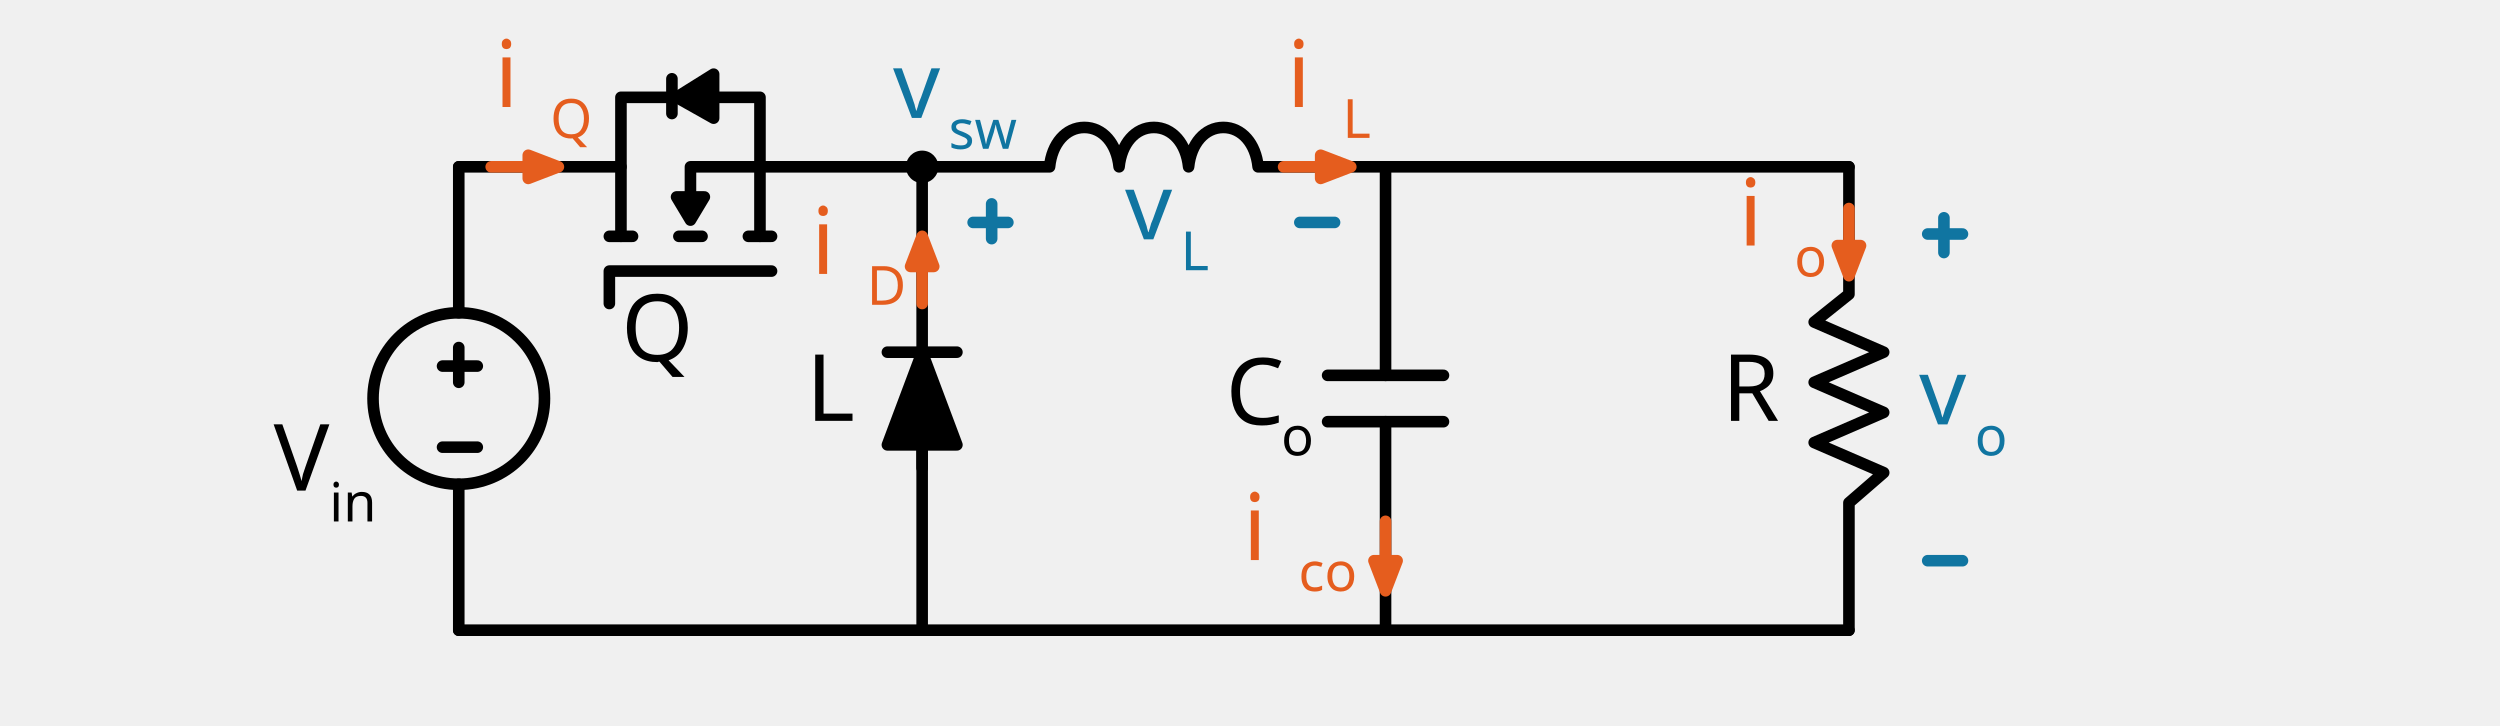
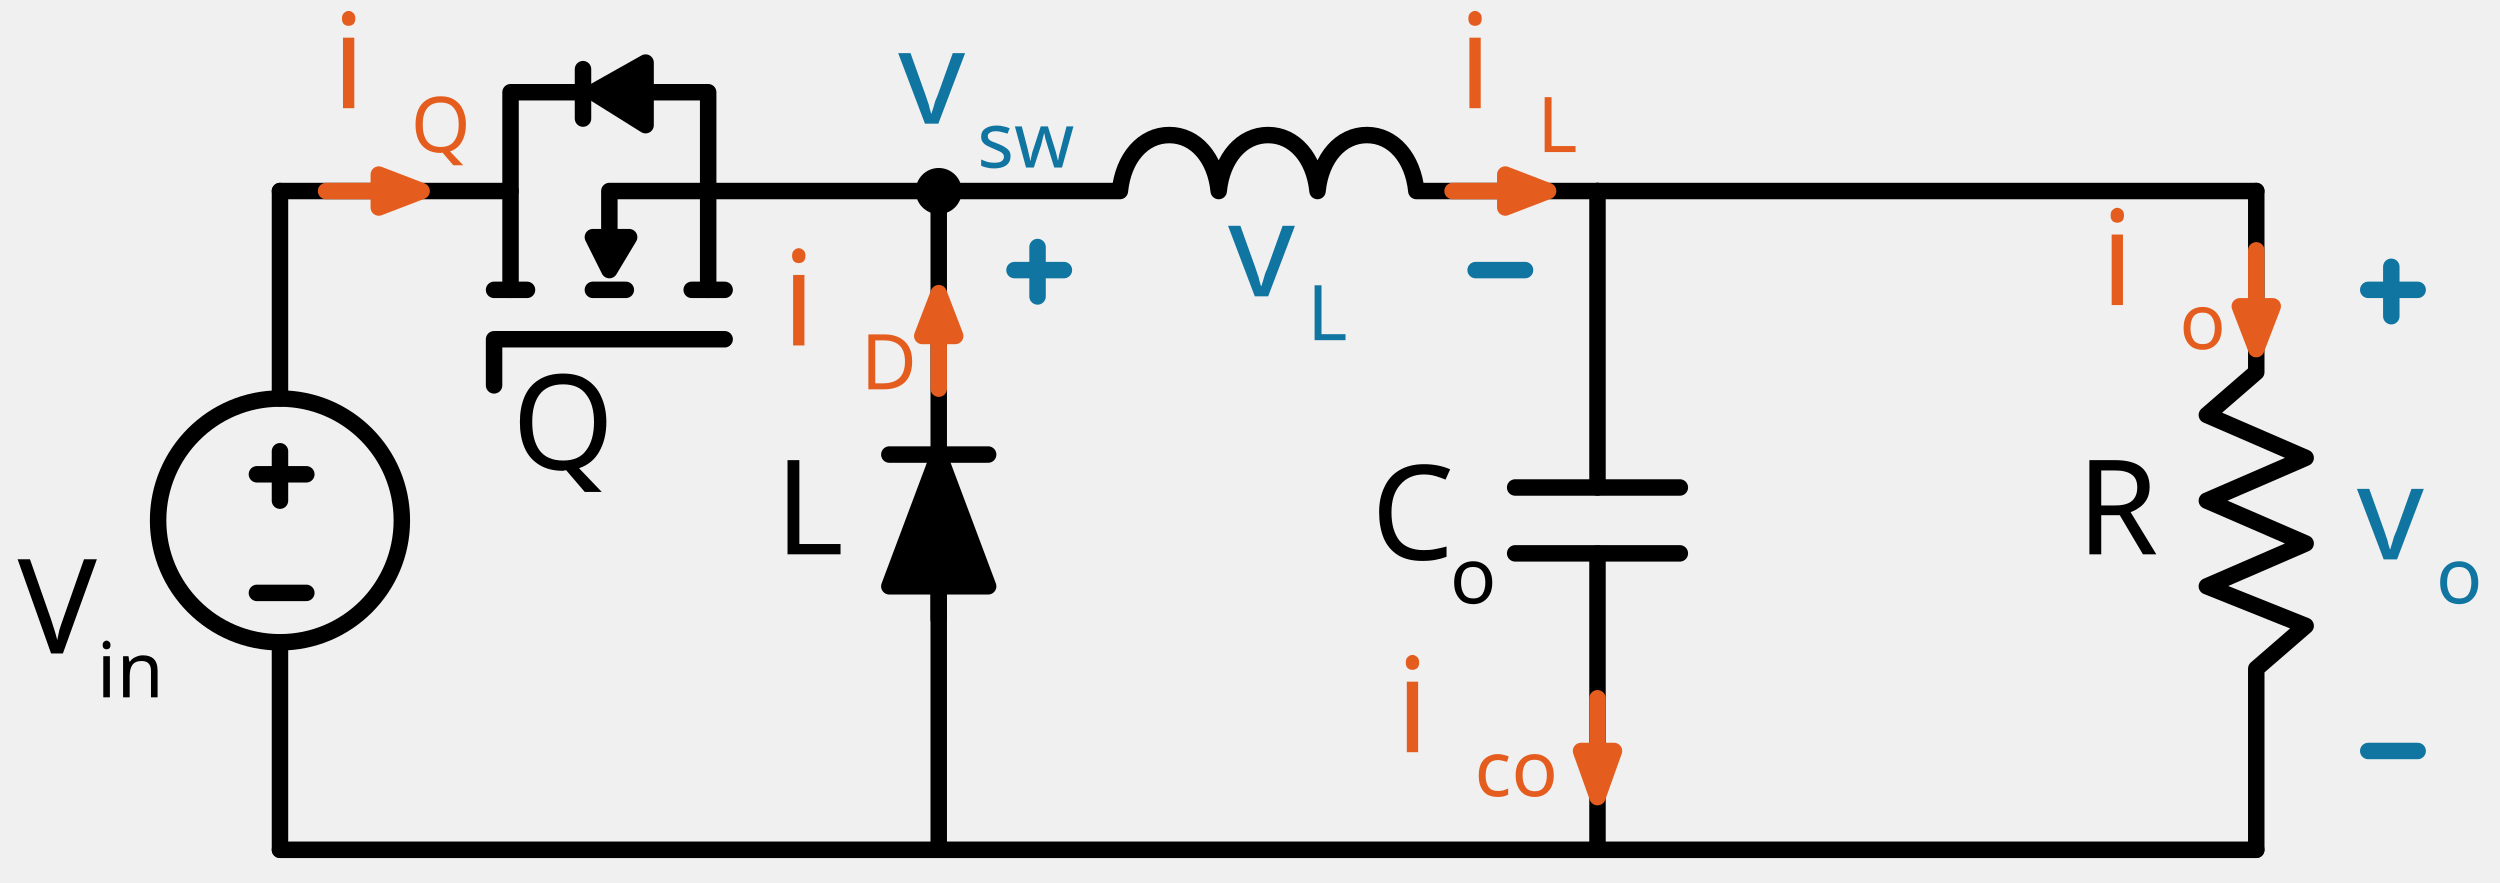
- <svg xmlns="http://www.w3.org/2000/svg" version="1.1" x="0px" y="0px" width="107.9px" height="31.3px" viewBox="0 0 107.9 31.3" style="enable-background:new 0 0 107.9 31.3;" xml:space="preserve">
+ <svg xmlns="http://www.w3.org/2000/svg" version="1.1" x="0px" y="0px" width="75.9px" height="26.8px" viewBox="0 0 75.9 26.8" style="enable-background:new 0 0 75.9 26.8;" xml:space="preserve">
  <style type="text/css">
	.st0{display:none;}
	.st1{display:inline;}
	.st2{fill:none;stroke:#6A93BF;stroke-width:0.25;stroke-linecap:round;stroke-linejoin:round;stroke-miterlimit:10;}
	
		.st3{display:inline;fill:none;stroke:#6A93BF;stroke-width:0.25;stroke-linecap:round;stroke-linejoin:round;stroke-miterlimit:10;}
	.st4{fill:none;stroke:#FC8754;stroke-width:2;stroke-miterlimit:10;}
	.st5{fill:#FFFFFF;stroke:#000000;stroke-miterlimit:10;}
	.st6{fill:none;stroke:#CAEAFF;stroke-linecap:square;stroke-miterlimit:10;}
	.st7{fill:#CAEAFF;}
	.st8{opacity:0.3;fill:#F21616;}
	.st9{fill:none;stroke:#CAEAFF;stroke-linecap:round;stroke-miterlimit:10;}
	.st10{fill:#FC8754;}
	.st11{fill:none;stroke:#000000;stroke-miterlimit:10;}
	.st12{fill:none;stroke:#000000;stroke-width:0.5;stroke-linecap:round;stroke-linejoin:round;stroke-miterlimit:10;}
	.st13{stroke:#000000;stroke-width:0.5;stroke-linecap:round;stroke-linejoin:round;stroke-miterlimit:10;}
	.st14{fill:#E55D1E;stroke:#E55D1E;stroke-width:0.5;stroke-linecap:round;stroke-linejoin:round;stroke-miterlimit:10;}
	.st15{fill:none;stroke:#E55D1E;stroke-width:0.5;stroke-linecap:round;stroke-linejoin:round;stroke-miterlimit:10;}
	.st16{font-family:'Courier-Bold';}
	.st17{font-size:4px;}
	.st18{fill:#E55D1E;}
	.st19{fill:none;}
	.st20{fill:#1075A1;}
	.st21{fill:none;stroke:#1075A1;stroke-width:0.5;stroke-linecap:round;stroke-linejoin:round;stroke-miterlimit:10;}
	.st22{fill:none;stroke:#000000;stroke-width:0.25;stroke-miterlimit:10;}
</style>
  <g id="Layer_2">
</g>
  <g id="Layer_1">
    <g>
-       <line class="st12" x1="19.8" y1="27.2" x2="39.8" y2="27.2" />
-       <line class="st12" x1="59.8" y1="27.2" x2="79.8" y2="27.2" />
-       <path class="st12" d="M59.8,7.2l-5.5,0c-0.1-1-0.7-1.7-1.5-1.7c-0.8,0-1.4,0.7-1.5,1.7c-0.1-1-0.7-1.7-1.5-1.7    c-0.8,0-1.4,0.7-1.5,1.7c-0.1-1-0.7-1.7-1.5-1.7c-0.8,0-1.4,0.7-1.5,1.7l-5.5,0" />
-       <polyline class="st12" points="79.8,27.2 79.8,21.7 81.3,20.4 78.3,19.1 81.3,17.8 78.3,16.5 81.3,15.2 78.3,13.9 79.8,12.7     79.8,7.2   " />
+       <line class="st12" x1="8.5" y1="25.8" x2="28.5" y2="25.8" />
+       <line class="st12" x1="48.5" y1="25.8" x2="68.5" y2="25.8" />
+       <path class="st12" d="M48.5,5.8l-5.5,0c-0.1-1-0.7-1.7-1.5-1.7c-0.8,0-1.4,0.7-1.5,1.7c-0.1-1-0.7-1.7-1.5-1.7    c-0.8,0-1.4,0.7-1.5,1.7c-0.1-1-0.7-1.7-1.5-1.7c-0.8,0-1.4,0.7-1.5,1.7l-5.5,0" />
+       <polyline class="st12" points="68.5,25.8 68.5,20.3 70,19 67,17.8 70,16.5 67,15.2 70,13.9 67,12.6 68.5,11.3 68.5,5.8   " />
      <g>
-         <line class="st12" x1="59.8" y1="16.2" x2="59.8" y2="7.2" />
-         <line class="st12" x1="59.8" y1="27.2" x2="59.8" y2="18.2" />
-         <line class="st12" x1="57.3" y1="18.2" x2="62.3" y2="18.2" />
-         <line class="st12" x1="57.3" y1="16.2" x2="62.3" y2="16.2" />
+         <line class="st12" x1="48.5" y1="14.8" x2="48.5" y2="5.8" />
+         <line class="st12" x1="48.5" y1="25.8" x2="48.5" y2="16.8" />
+         <line class="st12" x1="46" y1="16.8" x2="51" y2="16.8" />
+         <line class="st12" x1="46" y1="14.8" x2="51" y2="14.8" />
      </g>
      <g>
        <g>
-           <line class="st13" x1="39.8" y1="16.2" x2="39.8" y2="7.2" />
-           <line class="st13" x1="39.8" y1="27.2" x2="39.8" y2="18.2" />
+           <line class="st13" x1="28.5" y1="14.8" x2="28.5" y2="5.8" />
+           <line class="st13" x1="28.5" y1="25.8" x2="28.5" y2="16.8" />
        </g>
        <g>
-           <line class="st13" x1="38.3" y1="15.2" x2="41.3" y2="15.2" />
-           <polygon class="st13" points="39.8,15.2 38.3,19.2 41.3,19.2     " />
+           <line class="st13" x1="27" y1="13.8" x2="30" y2="13.8" />
+           <polygon class="st13" points="28.5,13.8 27,17.8 30,17.8     " />
        </g>
-         <line class="st13" x1="39.8" y1="16.2" x2="39.8" y2="20.2" />
+         <line class="st13" x1="28.5" y1="14.8" x2="28.5" y2="18.8" />
      </g>
-       <line class="st12" x1="39.8" y1="27.2" x2="59.8" y2="27.2" />
-       <line class="st12" x1="59.8" y1="7.2" x2="79.8" y2="7.2" />
+       <line class="st12" x1="28.5" y1="25.8" x2="48.5" y2="25.8" />
+       <line class="st12" x1="48.5" y1="5.8" x2="68.5" y2="5.8" />
      <g>
-         <polyline class="st12" points="26.8,10.2 26.8,7.2 19.8,7.2    " />
-         <polyline class="st12" points="29.8,9.2 29.8,7.2 32.8,7.2    " />
-         <polyline class="st12" points="32.8,10.2 32.8,7.2 39.8,7.2    " />
-         <line class="st12" x1="33.3" y1="10.2" x2="32.3" y2="10.2" />
-         <line class="st12" x1="30.3" y1="10.2" x2="29.3" y2="10.2" />
-         <line class="st12" x1="27.3" y1="10.2" x2="26.3" y2="10.2" />
-         <polygon class="st12" points="29.8,9.5 30.4,8.5 29.2,8.5    " />
-         <line class="st12" x1="29" y1="4.9" x2="29" y2="3.4" />
-         <polygon class="st13" points="29.2,4.2 30.8,5.1 30.8,3.2    " />
-         <polyline class="st12" points="33.3,11.7 26.3,11.7 26.3,13.1    " />
-         <polyline class="st12" points="32.8,7.2 32.8,4.2 30.6,4.2    " />
-         <polyline class="st12" points="26.8,7.2 26.8,4.2 29,4.2    " />
+         <polyline class="st12" points="15.5,8.8 15.5,5.8 8.5,5.8    " />
+         <polyline class="st12" points="18.5,7.8 18.5,5.8 21.5,5.8    " />
+         <polyline class="st12" points="21.5,8.8 21.5,5.8 28.5,5.8    " />
+         <line class="st12" x1="22" y1="8.8" x2="21" y2="8.8" />
+         <line class="st12" x1="19" y1="8.8" x2="18" y2="8.8" />
+         <line class="st12" x1="16" y1="8.8" x2="15" y2="8.8" />
+         <polygon class="st12" points="18.5,8.2 19.1,7.2 18,7.2    " />
+         <line class="st12" x1="17.7" y1="3.6" x2="17.7" y2="2.1" />
+         <polygon class="st13" points="18,2.8 19.6,3.8 19.6,1.9    " />
+         <polyline class="st12" points="22,10.3 15,10.3 15,11.7    " />
+         <polyline class="st12" points="21.5,5.8 21.5,2.8 19.4,2.8    " />
+         <polyline class="st12" points="15.5,5.8 15.5,2.8 17.7,2.8    " />
      </g>
    </g>
-     <text transform="matrix(1 0 0 1 34.7938 18.1638)" class="st16 st17">L</text>
-     <text transform="matrix(1 0 0 1 11.8098 21.1733)" class="st16 st17">V</text>
-     <text transform="matrix(0.583 0 0 0.583 14.2102 22.5053)" class="st16 st17">in</text>
-     <text transform="matrix(1 0 0 1 26.809 15.5819)" class="st16 st17">Q</text>
+     <text transform="matrix(1 0 0 1 23.5186 16.8291)" class="st16 st17">L</text>
+     <text transform="matrix(1 0 0 1 0.5346 19.8386)" class="st16 st17">V</text>
+     <text transform="matrix(0.583 0 0 0.583 2.935 21.1707)" class="st16 st17">in</text>
+     <text transform="matrix(1 0 0 1 15.5338 14.2472)" class="st16 st17">Q</text>
    <g>
-       <text transform="matrix(1 0 0 1 52.8954 18.3175)" class="st16 st17">C</text>
-       <text transform="matrix(0.583 0 0 0.583 55.2958 19.6495)" class="st16 st17">o</text>
+       <text transform="matrix(1 0 0 1 41.6202 16.9829)" class="st16 st17">C</text>
+       <text transform="matrix(0.583 0 0 0.583 44.0206 18.3149)" class="st16 st17">o</text>
    </g>
    <g>
-       <text transform="matrix(1 0 0 1 74.3187 18.1639)" class="st16 st17">R</text>
+       <text transform="matrix(1 0 0 1 63.0435 16.8293)" class="st16 st17">R</text>
    </g>
    <g>
-       <text transform="matrix(1 0 0 1 53.6422 24.1713)" class="st18 st16 st17">i</text>
-       <text transform="matrix(0.583 0 0 0.583 56.0426 25.5034)" class="st18 st16 st17">co</text>
+       <text transform="matrix(1 0 0 1 42.367 22.8367)" class="st18 st16 st17">i</text>
+       <text transform="matrix(0.583 0 0 0.583 44.7674 24.1687)" class="st18 st16 st17">co</text>
      <g>
-         <polygon class="st14" points="59.8,25.5 59.3,24.2 60.3,24.2    " />
+         <polygon class="st14" points="48.5,24.2 48,22.8 49,22.8    " />
      </g>
-       <line class="st15" x1="59.8" y1="22.5" x2="59.8" y2="24.8" />
+       <line class="st15" x1="48.5" y1="21.2" x2="48.5" y2="23.4" />
    </g>
    <g>
-       <text transform="matrix(1 0 0 1 35.0104 11.8227)" class="st18 st16 st17">i</text>
-       <text transform="matrix(0.583 0 0 0.583 37.4108 13.1548)" class="st18 st16 st17">D</text>
+       <text transform="matrix(1 0 0 1 23.7352 10.4881)" class="st18 st16 st17">i</text>
+       <text transform="matrix(0.583 0 0 0.583 26.1356 11.8201)" class="st18 st16 st17">D</text>
      <g>
-         <polygon class="st14" points="39.8,10.2 40.3,11.5 39.3,11.5    " />
+         <polygon class="st14" points="28.5,8.9 29,10.2 28,10.2    " />
      </g>
-       <line class="st15" x1="39.8" y1="13.1" x2="39.8" y2="10.9" />
+       <line class="st15" x1="28.5" y1="11.8" x2="28.5" y2="9.6" />
    </g>
    <g>
-       <text transform="matrix(1 0 0 1 75.0413 10.5961)" class="st18 st16 st17">i</text>
-       <text transform="matrix(0.583 0 0 0.583 77.4417 11.9282)" class="st18 st16 st17">o</text>
+       <text transform="matrix(1 0 0 1 63.766 9.2615)" class="st18 st16 st17">i</text>
+       <text transform="matrix(0.583 0 0 0.583 66.1664 10.5935)" class="st18 st16 st17">o</text>
      <g>
-         <polygon class="st14" points="79.8,11.9 79.3,10.6 80.3,10.6    " />
+         <polygon class="st14" points="68.5,10.6 68,9.3 69,9.3    " />
      </g>
-       <line class="st15" x1="79.8" y1="9" x2="79.8" y2="11.2" />
+       <line class="st15" x1="68.5" y1="7.6" x2="68.5" y2="9.8" />
    </g>
    <g>
-       <text transform="matrix(1 0 0 1 21.3445 4.6192)" class="st18 st16 st17">i</text>
-       <text transform="matrix(0.583 0 0 0.583 23.7449 5.9512)" class="st18 st16 st17">Q</text>
+       <text transform="matrix(1 0 0 1 10.0693 3.2845)" class="st18 st16 st17">i</text>
+       <text transform="matrix(0.583 0 0 0.583 12.4697 4.6166)" class="st18 st16 st17">Q</text>
      <g>
-         <polygon class="st14" points="24.1,7.2 22.8,7.7 22.8,6.7    " />
+         <polygon class="st14" points="12.8,5.8 11.5,6.3 11.5,5.3    " />
      </g>
-       <line class="st15" x1="21.2" y1="7.2" x2="23.4" y2="7.2" />
+       <line class="st15" x1="9.9" y1="5.8" x2="12.1" y2="5.8" />
    </g>
    <g>
-       <text transform="matrix(1 0 0 1 55.5425 4.6192)" class="st18 st16 st17">i</text>
-       <text transform="matrix(0.583 0 0 0.583 57.9429 5.9512)" class="st18 st16 st17">L</text>
+       <text transform="matrix(1 0 0 1 44.2673 3.2845)" class="st18 st16 st17">i</text>
+       <text transform="matrix(0.583 0 0 0.583 46.6677 4.6166)" class="st18 st16 st17">L</text>
      <g>
-         <polygon class="st14" points="58.3,7.2 57,7.7 57,6.7    " />
+         <polygon class="st14" points="47,5.8 45.7,6.3 45.7,5.3    " />
      </g>
-       <line class="st15" x1="55.4" y1="7.2" x2="57.6" y2="7.2" />
+       <line class="st15" x1="44.1" y1="5.8" x2="46.3" y2="5.8" />
    </g>
    <g>
-       <line class="st19" x1="39.8" y1="9.6" x2="59.8" y2="9.6" />
-       <text transform="matrix(1 0 0 1 48.5584 10.3306)" class="st20 st16 st17">v</text>
-       <text transform="matrix(0.583 0 0 0.583 50.9588 11.6626)" class="st20 st16 st17">L</text>
-       <line class="st21" x1="42" y1="9.6" x2="43.5" y2="9.6" />
-       <line class="st21" x1="42.8" y1="8.8" x2="42.8" y2="10.3" />
-       <line class="st21" x1="57.6" y1="9.6" x2="56.1" y2="9.6" />
+       <line class="st19" x1="28.5" y1="8.2" x2="48.5" y2="8.2" />
+       <text transform="matrix(1 0 0 1 37.2832 8.9959)" class="st20 st16 st17">v</text>
+       <text transform="matrix(0.583 0 0 0.583 39.6836 10.328)" class="st20 st16 st17">L</text>
+       <line class="st21" x1="30.8" y1="8.2" x2="32.3" y2="8.2" />
+       <line class="st21" x1="31.5" y1="7.5" x2="31.5" y2="9" />
+       <line class="st21" x1="46.3" y1="8.2" x2="44.8" y2="8.2" />
    </g>
    <g>
-       <text transform="matrix(1 0 0 1 82.8308 18.3176)" class="st20 st16 st17">v</text>
-       <text transform="matrix(0.583 0 0 0.583 85.2312 19.6497)" class="st20 st16 st17">o</text>
-       <line class="st21" x1="83.9" y1="9.4" x2="83.9" y2="10.9" />
-       <line class="st21" x1="84.7" y1="10.1" x2="83.2" y2="10.1" />
-       <line class="st21" x1="84.7" y1="24.2" x2="83.2" y2="24.2" />
+       <text transform="matrix(1 0 0 1 71.5556 16.983)" class="st20 st16 st17">v</text>
+       <text transform="matrix(0.583 0 0 0.583 73.956 18.315)" class="st20 st16 st17">o</text>
+       <line class="st21" x1="72.6" y1="8.1" x2="72.6" y2="9.6" />
+       <line class="st21" x1="73.4" y1="8.8" x2="71.9" y2="8.8" />
+       <line class="st21" x1="73.4" y1="22.8" x2="71.9" y2="22.8" />
    </g>
    <g>
-       <line class="st12" x1="19.8" y1="13.5" x2="19.8" y2="7.2" />
-       <line class="st12" x1="19.8" y1="27.2" x2="19.8" y2="20.9" />
-       <circle class="st12" cx="19.8" cy="17.2" r="3.7" />
+       <line class="st12" x1="8.5" y1="12.1" x2="8.5" y2="5.8" />
+       <line class="st12" x1="8.5" y1="25.8" x2="8.5" y2="19.5" />
+       <circle class="st12" cx="8.5" cy="15.8" r="3.7" />
      <g>
-         <line class="st12" x1="19.8" y1="15" x2="19.8" y2="16.5" />
-         <line class="st12" x1="20.6" y1="15.8" x2="19.1" y2="15.8" />
-         <line class="st12" x1="20.6" y1="19.3" x2="19.1" y2="19.3" />
+         <line class="st12" x1="8.5" y1="13.7" x2="8.5" y2="15.2" />
+         <line class="st12" x1="9.3" y1="14.4" x2="7.8" y2="14.4" />
+         <line class="st12" x1="9.3" y1="18" x2="7.8" y2="18" />
      </g>
    </g>
    <g>
-       <text transform="matrix(1 0 0 1 38.5443 5.089)" class="st20 st16 st17">v</text>
-       <text transform="matrix(0.583 0 0 0.583 40.9447 6.4211)" class="st20 st16 st17">sw</text>
-       <circle id="XMLID_00000029042278632952801040000015632711695199375279_" cx="39.8" cy="7.2" r="0.7" />
+       <text transform="matrix(1 0 0 1 27.2691 3.7544)" class="st20 st16 st17">v</text>
+       <text transform="matrix(0.583 0 0 0.583 29.6695 5.0864)" class="st20 st16 st17">sw</text>
+       <circle id="XMLID_00000029042278632952801040000015632711695199375279_" cx="28.5" cy="5.8" r="0.7" />
    </g>
  </g>
</svg>
